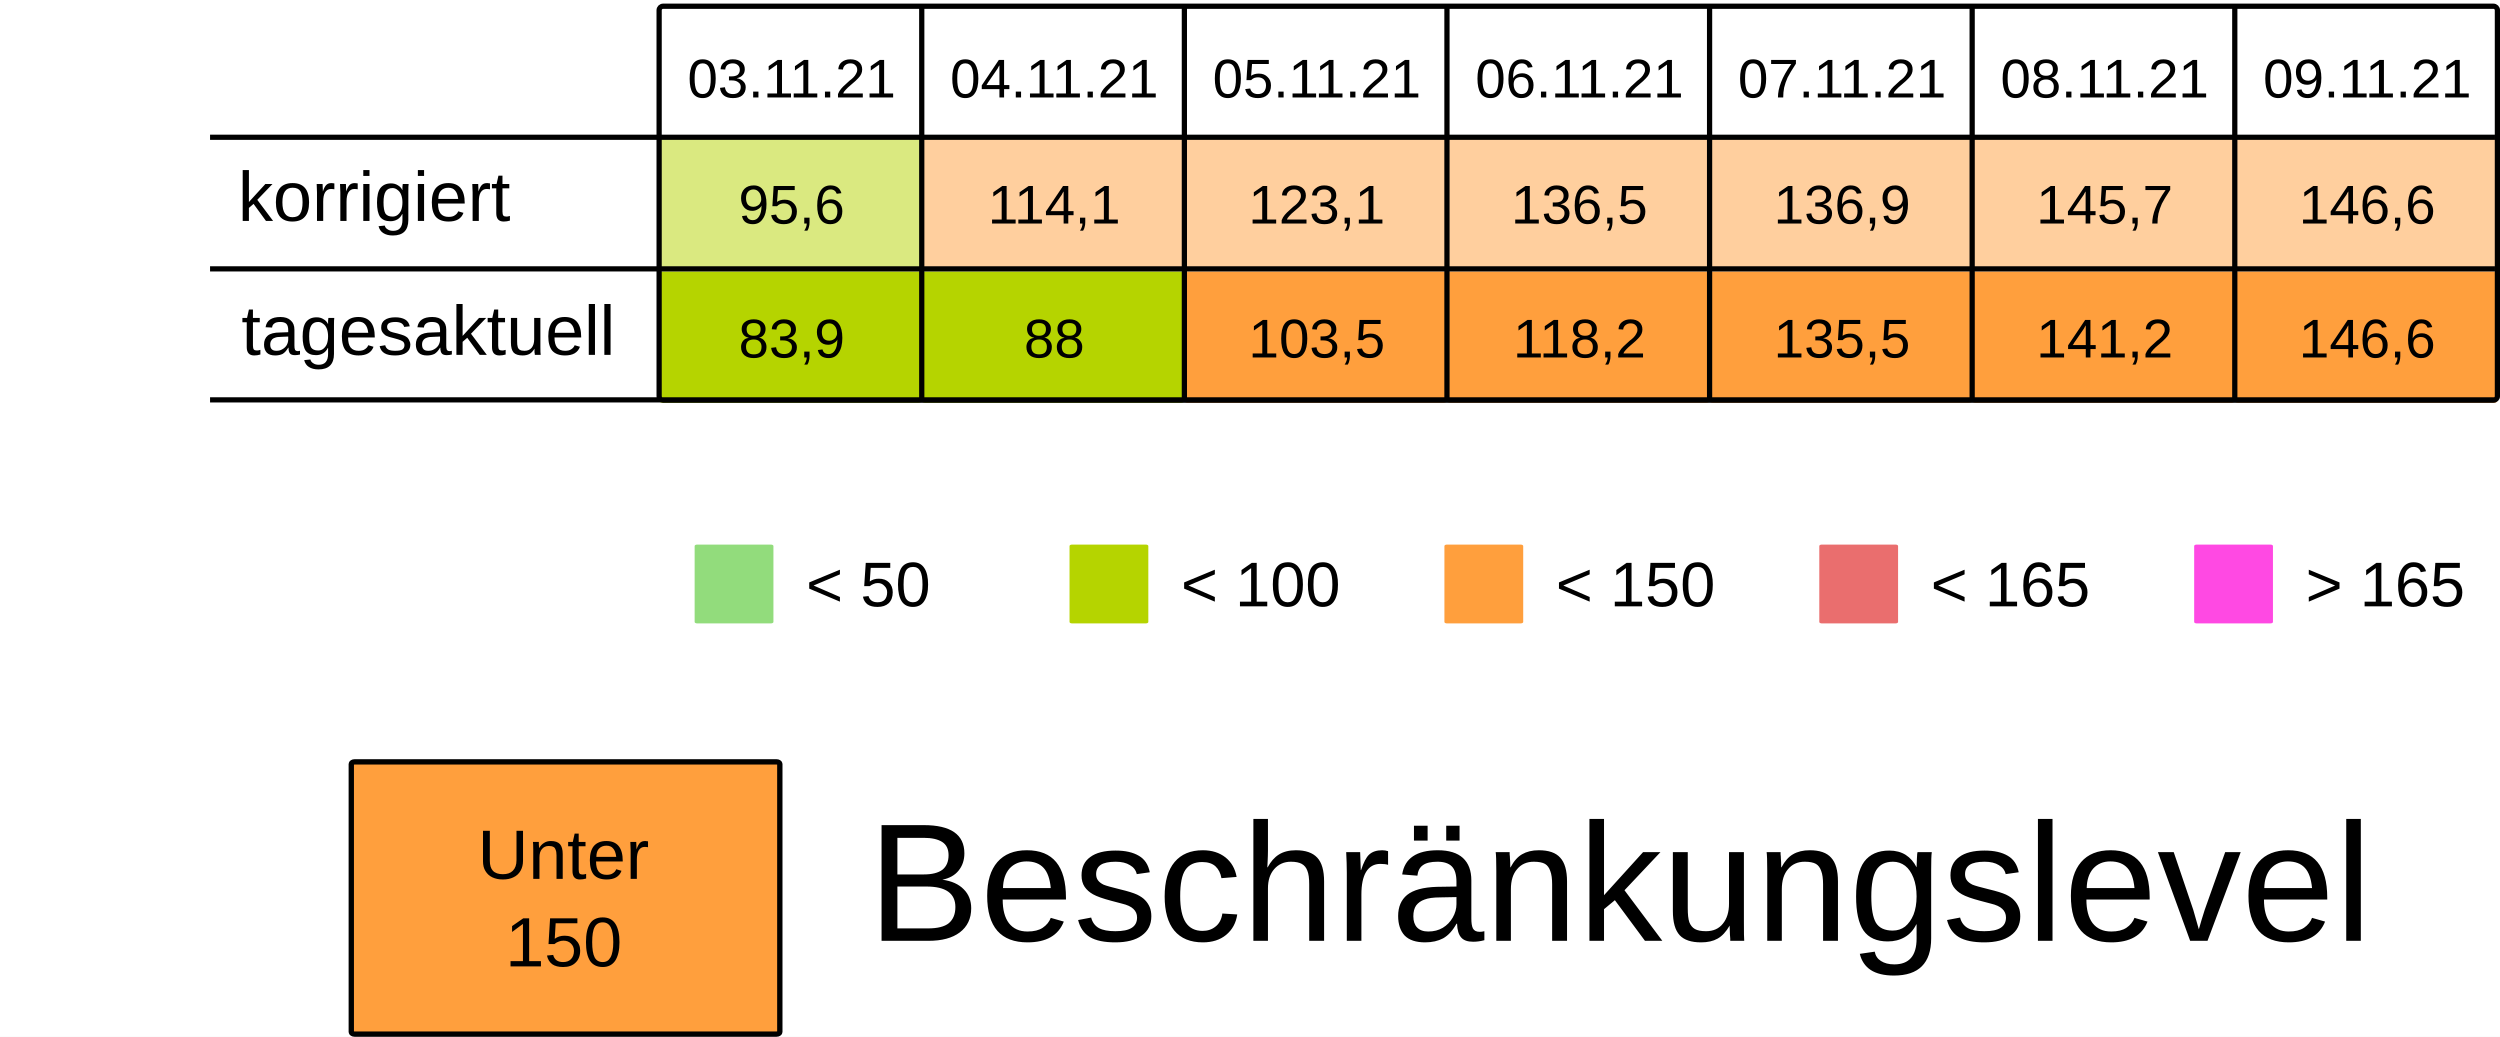
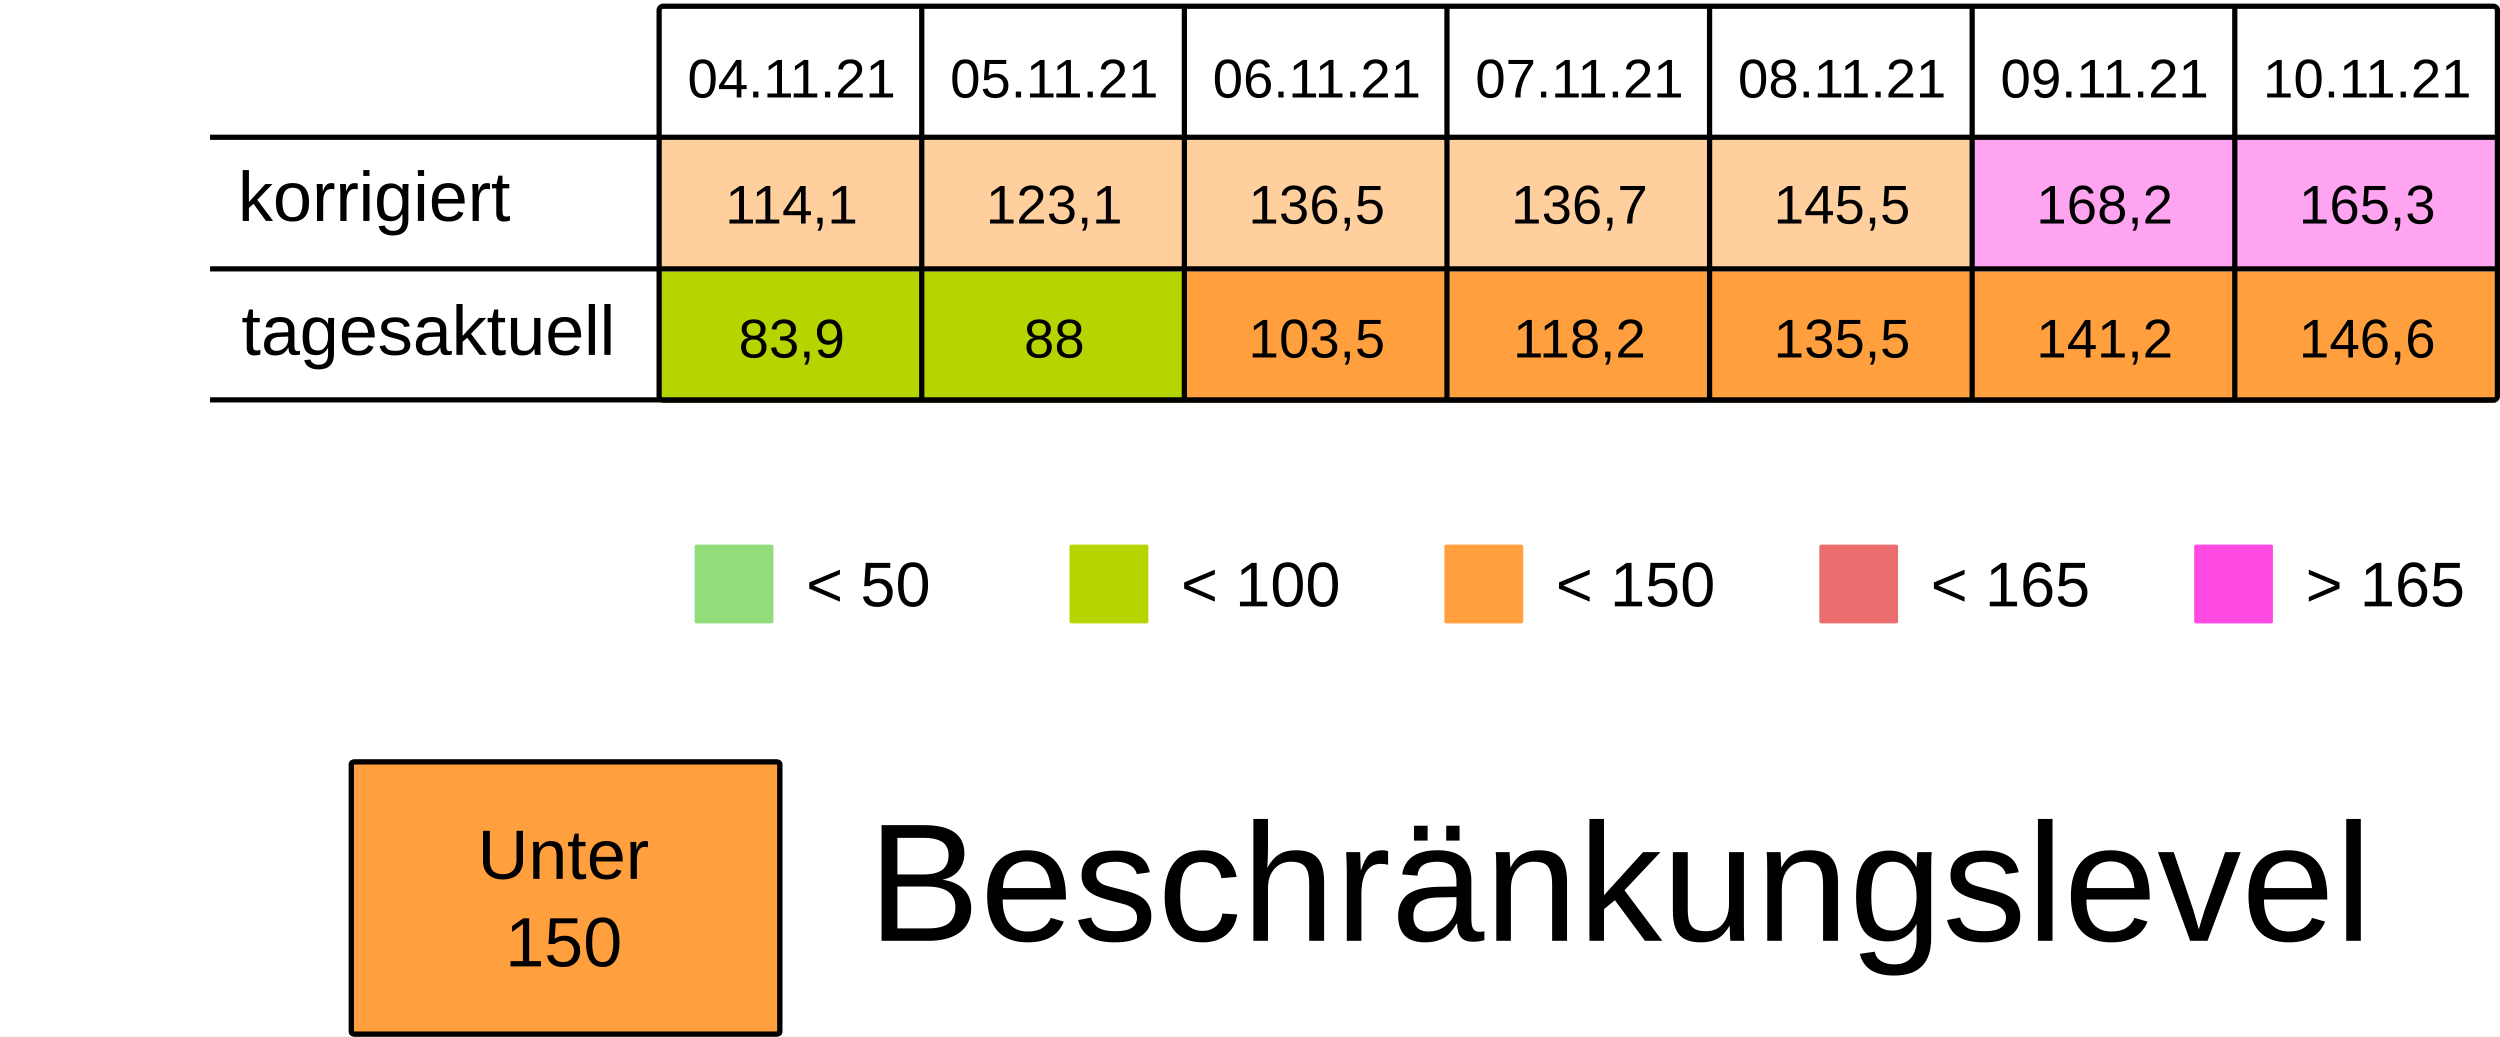
<svg xmlns="http://www.w3.org/2000/svg" viewBox="0 0 125.94 52.229" height="197.399" width="475.994">
  <rect width="100%" height="100%" x="-.001" fill="#fff" />
  <g transform="translate(-13.231 -25.355)">
-     <rect ry=".106" rx=".169" y="32.284" x="46.434" height="6.615" width="13.229" fill="#B5D4007F" />
+     <rect ry=".106" rx=".169" y="32.284" x="46.434" height="6.615" width="13.229" fill="#ff9f3d7F" />
    <rect ry=".106" rx=".169" y="32.284" x="59.664" height="6.615" width="13.229" fill="#ff9f3d7F" />
    <rect ry=".106" rx=".169" y="32.284" x="72.893" height="6.615" width="13.229" fill="#ff9f3d7F" />
    <rect ry=".106" rx=".169" y="32.284" x="86.122" height="6.615" width="13.229" fill="#ff9f3d7F" />
    <rect ry=".106" rx=".169" y="32.284" x="99.351" height="6.615" width="13.229" fill="#ff9f3d7F" />
-     <rect ry=".106" rx=".169" y="32.284" x="112.58" height="6.615" width="13.229" fill="#ff9f3d7F" />
-     <rect ry=".106" rx=".169" y="32.284" x="125.809" height="6.615" width="13.229" fill="#ff9f3d7F" />
+     <rect ry=".106" rx=".169" y="32.284" x="112.58" height="6.615" width="13.229" fill="#FF49E37F" />
+     <rect ry=".106" rx=".169" y="32.284" x="125.809" height="6.615" width="13.229" fill="#FF49E37F" />
    <text y="30.266" x="53.113" style="line-height:125%;-inkscape-font-specification:Arial;text-align:center" font-weight="400" font-size="2.749" letter-spacing="0" word-spacing="0" font-family="Arial" text-anchor="middle" stroke-width=".064">
-       <tspan style="text-align:center" y="30.266" x="53.113">03.11.21</tspan>
+       <tspan style="text-align:center" y="30.266" x="53.113">04.11.21</tspan>
    </text>
    <text y="30.266" x="66.342" style="line-height:125%;-inkscape-font-specification:Arial;text-align:center" font-weight="400" font-size="2.749" letter-spacing="0" word-spacing="0" font-family="Arial" text-anchor="middle" stroke-width=".064">
-       <tspan style="text-align:center" y="30.266" x="66.342">04.11.21</tspan>
+       <tspan style="text-align:center" y="30.266" x="66.342">05.11.21</tspan>
    </text>
    <text y="30.266" x="79.571" style="line-height:125%;-inkscape-font-specification:Arial;text-align:center" font-weight="400" font-size="2.749" letter-spacing="0" word-spacing="0" font-family="Arial" text-anchor="middle" stroke-width=".064">
-       <tspan style="text-align:center" y="30.266" x="79.571">05.11.21</tspan>
+       <tspan style="text-align:center" y="30.266" x="79.571">06.11.21</tspan>
    </text>
    <text y="30.266" x="92.8" style="line-height:125%;-inkscape-font-specification:Arial;text-align:center" font-weight="400" font-size="2.749" letter-spacing="0" word-spacing="0" font-family="Arial" text-anchor="middle" stroke-width=".064">
-       <tspan style="text-align:center" y="30.266" x="92.8">06.11.21</tspan>
+       <tspan style="text-align:center" y="30.266" x="92.8">07.11.21</tspan>
    </text>
    <text y="30.266" x="106.029" style="line-height:125%;-inkscape-font-specification:Arial;text-align:center" font-weight="400" font-size="2.749" letter-spacing="0" word-spacing="0" font-family="Arial" text-anchor="middle" stroke-width=".064">
-       <tspan style="text-align:center" y="30.266" x="106.029">07.11.21</tspan>
+       <tspan style="text-align:center" y="30.266" x="106.029">08.11.21</tspan>
    </text>
    <text y="30.266" x="119.258" style="line-height:125%;-inkscape-font-specification:Arial;text-align:center" font-weight="400" font-size="2.749" letter-spacing="0" word-spacing="0" font-family="Arial" text-anchor="middle" stroke-width=".064">
-       <tspan style="text-align:center" y="30.266" x="119.258">08.11.21</tspan>
+       <tspan style="text-align:center" y="30.266" x="119.258">09.11.21</tspan>
    </text>
    <text y="30.266" x="132.488" style="line-height:125%;-inkscape-font-specification:Arial;text-align:center" font-weight="400" font-size="2.749" letter-spacing="0" word-spacing="0" font-family="Arial" text-anchor="middle" stroke-width=".064">
-       <tspan style="text-align:center" y="30.266" x="132.488">09.11.21</tspan>
+       <tspan style="text-align:center" y="30.266" x="132.488">10.11.21</tspan>
    </text>
    <text y="36.616" x="53.113" style="line-height:125%;-inkscape-font-specification:Arial;text-align:center" font-weight="400" font-size="2.749" letter-spacing="0" word-spacing="0" font-family="Arial" text-anchor="middle" stroke-width=".064">
-       <tspan style="text-align:center" y="36.616" x="53.113">95,6</tspan>
+       <tspan style="text-align:center" y="36.616" x="53.113">114,1</tspan>
    </text>
    <text y="36.616" x="66.342" style="line-height:125%;-inkscape-font-specification:Arial;text-align:center" font-weight="400" font-size="2.749" letter-spacing="0" word-spacing="0" font-family="Arial" text-anchor="middle" stroke-width=".064">
-       <tspan style="text-align:center" y="36.616" x="66.342">114,1</tspan>
+       <tspan style="text-align:center" y="36.616" x="66.342">123,1</tspan>
    </text>
    <text y="36.616" x="79.571" style="line-height:125%;-inkscape-font-specification:Arial;text-align:center" font-weight="400" font-size="2.749" letter-spacing="0" word-spacing="0" font-family="Arial" text-anchor="middle" stroke-width=".064">
-       <tspan style="text-align:center" y="36.616" x="79.571">123,1</tspan>
+       <tspan style="text-align:center" y="36.616" x="79.571">136,5</tspan>
    </text>
    <text y="36.616" x="92.8" style="line-height:125%;-inkscape-font-specification:Arial;text-align:center" font-weight="400" font-size="2.749" letter-spacing="0" word-spacing="0" font-family="Arial" text-anchor="middle" stroke-width=".064">
-       <tspan style="text-align:center" y="36.616" x="92.8">136,5</tspan>
+       <tspan style="text-align:center" y="36.616" x="92.8">136,7</tspan>
    </text>
    <text y="36.616" x="106.029" style="line-height:125%;-inkscape-font-specification:Arial;text-align:center" font-weight="400" font-size="2.749" letter-spacing="0" word-spacing="0" font-family="Arial" text-anchor="middle" stroke-width=".064">
-       <tspan style="text-align:center" y="36.616" x="106.029">136,9</tspan>
+       <tspan style="text-align:center" y="36.616" x="106.029">145,5</tspan>
    </text>
    <text y="36.616" x="119.258" style="line-height:125%;-inkscape-font-specification:Arial;text-align:center" font-weight="400" font-size="2.749" letter-spacing="0" word-spacing="0" font-family="Arial" text-anchor="middle" stroke-width=".064">
-       <tspan style="text-align:center" y="36.616" x="119.258">145,7</tspan>
+       <tspan style="text-align:center" y="36.616" x="119.258">168,2</tspan>
    </text>
    <text y="36.616" x="132.488" style="line-height:125%;-inkscape-font-specification:Arial;text-align:center" font-weight="400" font-size="2.749" letter-spacing="0" word-spacing="0" font-family="Arial" text-anchor="middle" stroke-width=".064">
-       <tspan style="text-align:center" y="36.616" x="132.488">146,6</tspan>
+       <tspan style="text-align:center" y="36.616" x="132.488">165,3</tspan>
    </text>
    <rect ry=".071" rx=".12" y="52.79" x="48.224" height="3.969" width="3.969" fill="#92dc7c" />
    <text y="55.896" x="53.84" style="line-height:125%;-inkscape-font-specification:Arial" font-weight="400" font-size="3.175" letter-spacing="0" word-spacing="0" font-family="Arial" stroke-width=".265">
      <tspan y="55.896" x="53.84">&lt; 50</tspan>
    </text>
    <rect ry=".071" rx=".12" y="52.79" x="67.11" height="3.969" width="3.969" fill="#B5D400" />
    <text y="55.896" x="72.726" style="line-height:125%;-inkscape-font-specification:Arial" font-weight="400" font-size="3.175" letter-spacing="0" word-spacing="0" font-family="Arial" stroke-width=".265">
      <tspan y="55.896" x="72.726">&lt; 100</tspan>
    </text>
    <rect ry=".071" rx=".12" y="52.79" x="104.88" height="3.969" width="3.969" fill="#ea6e6e" />
    <text y="55.896" x="110.496" style="line-height:125%;-inkscape-font-specification:Arial" font-weight="400" font-size="3.175" letter-spacing="0" word-spacing="0" font-family="Arial" stroke-width=".265">
      <tspan y="55.896" x="110.496">&lt; 165</tspan>
    </text>
    <rect ry=".071" rx=".12" y="52.79" x="123.765" height="3.969" width="3.969" fill="#FF49E3" />
    <text y="55.896" x="129.381" style="line-height:125%;-inkscape-font-specification:Arial" font-weight="400" font-size="3.175" letter-spacing="0" word-spacing="0" font-family="Arial" stroke-width=".265">
      <tspan y="55.896" x="129.381">&gt; 165</tspan>
    </text>
    <rect ry=".071" rx=".12" y="52.79" x="85.995" height="3.969" width="3.969" fill="#ff9f3d" />
    <text y="55.896" x="91.61" style="line-height:125%;-inkscape-font-specification:Arial" font-weight="400" font-size="3.175" letter-spacing="0" word-spacing="0" font-family="Arial" stroke-width=".265">
      <tspan y="55.896" x="91.61">&lt; 150</tspan>
    </text>
    <rect ry=".106" rx=".169" y="39.031" x="46.435" height="6.615" width="13.229" fill="#B5D400" />
    <rect ry=".106" rx=".169" y="39.031" x="59.665" height="6.615" width="13.229" fill="#B5D400" />
    <rect ry=".106" rx=".169" y="39.031" x="72.894" height="6.615" width="13.229" fill="#ff9f3d" />
    <rect ry=".106" rx=".169" y="39.031" x="86.123" height="6.615" width="13.229" fill="#ff9f3d" />
    <rect ry=".106" rx=".169" y="39.031" x="99.352" height="6.615" width="13.229" fill="#ff9f3d" />
    <rect ry=".106" rx=".169" y="39.031" x="112.581" height="6.615" width="13.229" fill="#ff9f3d" />
    <rect ry=".106" rx=".169" y="39.031" x="125.81" height="6.615" width="13.229" fill="#ff9f3d" />
    <text y="43.363" x="53.114" style="line-height:125%;-inkscape-font-specification:Arial;text-align:center" font-weight="400" font-size="2.749" letter-spacing="0" word-spacing="0" font-family="Arial" text-anchor="middle" stroke-width=".064">
      <tspan style="text-align:center" y="43.363" x="53.114">83,9</tspan>
    </text>
    <text y="43.363" x="66.343" style="line-height:125%;-inkscape-font-specification:Arial;text-align:center" font-weight="400" font-size="2.749" letter-spacing="0" word-spacing="0" font-family="Arial" text-anchor="middle" stroke-width=".064">
      <tspan style="text-align:center" y="43.363" x="66.343">88</tspan>
    </text>
    <text y="43.363" x="79.572" style="line-height:125%;-inkscape-font-specification:Arial;text-align:center" font-weight="400" font-size="2.749" letter-spacing="0" word-spacing="0" font-family="Arial" text-anchor="middle" stroke-width=".064">
      <tspan style="text-align:center" y="43.363" x="79.572">103,5</tspan>
    </text>
    <text y="43.363" x="92.801" style="line-height:125%;-inkscape-font-specification:Arial;text-align:center" font-weight="400" font-size="2.749" letter-spacing="0" word-spacing="0" font-family="Arial" text-anchor="middle" stroke-width=".064">
      <tspan style="text-align:center" y="43.363" x="92.801">118,2</tspan>
    </text>
    <text y="43.363" x="106.03" style="line-height:125%;-inkscape-font-specification:Arial;text-align:center" font-weight="400" font-size="2.749" letter-spacing="0" word-spacing="0" font-family="Arial" text-anchor="middle" stroke-width=".064">
      <tspan style="text-align:center" y="43.363" x="106.03">135,5</tspan>
    </text>
    <text y="43.363" x="119.259" style="line-height:125%;-inkscape-font-specification:Arial;text-align:center" font-weight="400" font-size="2.749" letter-spacing="0" word-spacing="0" font-family="Arial" text-anchor="middle" stroke-width=".064">
      <tspan style="text-align:center" y="43.363" x="119.259">141,2</tspan>
    </text>
    <text y="43.363" x="132.489" style="line-height:125%;-inkscape-font-specification:Arial;text-align:center" font-weight="400" font-size="2.749" letter-spacing="0" word-spacing="0" font-family="Arial" text-anchor="middle" stroke-width=".064">
      <tspan style="text-align:center" y="43.363" x="132.489">146,6</tspan>
    </text>
    <text style="line-height:125%;-inkscape-font-specification:Arial" x="25.224" y="36.483" font-weight="400" font-size="3.528" font-family="Arial" letter-spacing="0" word-spacing="0" stroke-width=".265">
      <tspan x="25.224" y="36.483">korrigiert</tspan>
    </text>
    <text style="line-height:125%;-inkscape-font-specification:Arial" x="25.396" y="43.23" font-weight="400" font-size="3.528" font-family="Arial" letter-spacing="0" word-spacing="0" stroke-width=".265">
      <tspan x="25.396" y="43.23">tagesaktuell</tspan>
    </text>
    <path d="M59.665 25.802v19.844zm13.23 0v19.844zm13.228 0v19.844zm13.23 0v19.844zm13.228 0v19.844zm13.23 0v19.844zM23.812 32.27h115.096zm0 6.629h115.096zm0 6.6h115.096zm22.823-19.83h92.206c.11 0 .2.09.2.2v19.445a.2.2 0 01-.2.2H46.635a.2.2 0 01-.2-.2V25.869c0-.11.089-.2.2-.2z" fill="none" stroke="#000" stroke-width=".264" />
    <rect ry=".108" rx=".169" y="63.735" x="30.927" height="13.715" width="21.588" fill="#ff9f3d" stroke-miterlimit="0" stroke="#000" stroke-width=".269" />
    <text y="69.629" x="41.626" style="line-height:125%;-inkscape-font-specification:Arial;text-align:center" font-weight="400" font-size="3.528" letter-spacing="0" word-spacing="0" font-family="Arial" text-anchor="middle" stroke-width=".265">
      <tspan style="text-align:center" y="69.629" x="42.1">Unter</tspan>
      <tspan style="text-align:center" y="74.038" x="41.626">150</tspan>
    </text>
    <text style="line-height:125%;-inkscape-font-specification:Arial" x="56.955" y="72.75" font-weight="400" font-size="8.467" font-family="Arial" letter-spacing="0" word-spacing="0" stroke-width=".265">
      <tspan x="56.955" y="72.75">Beschränkungslevel</tspan>
    </text>
  </g>
</svg>
